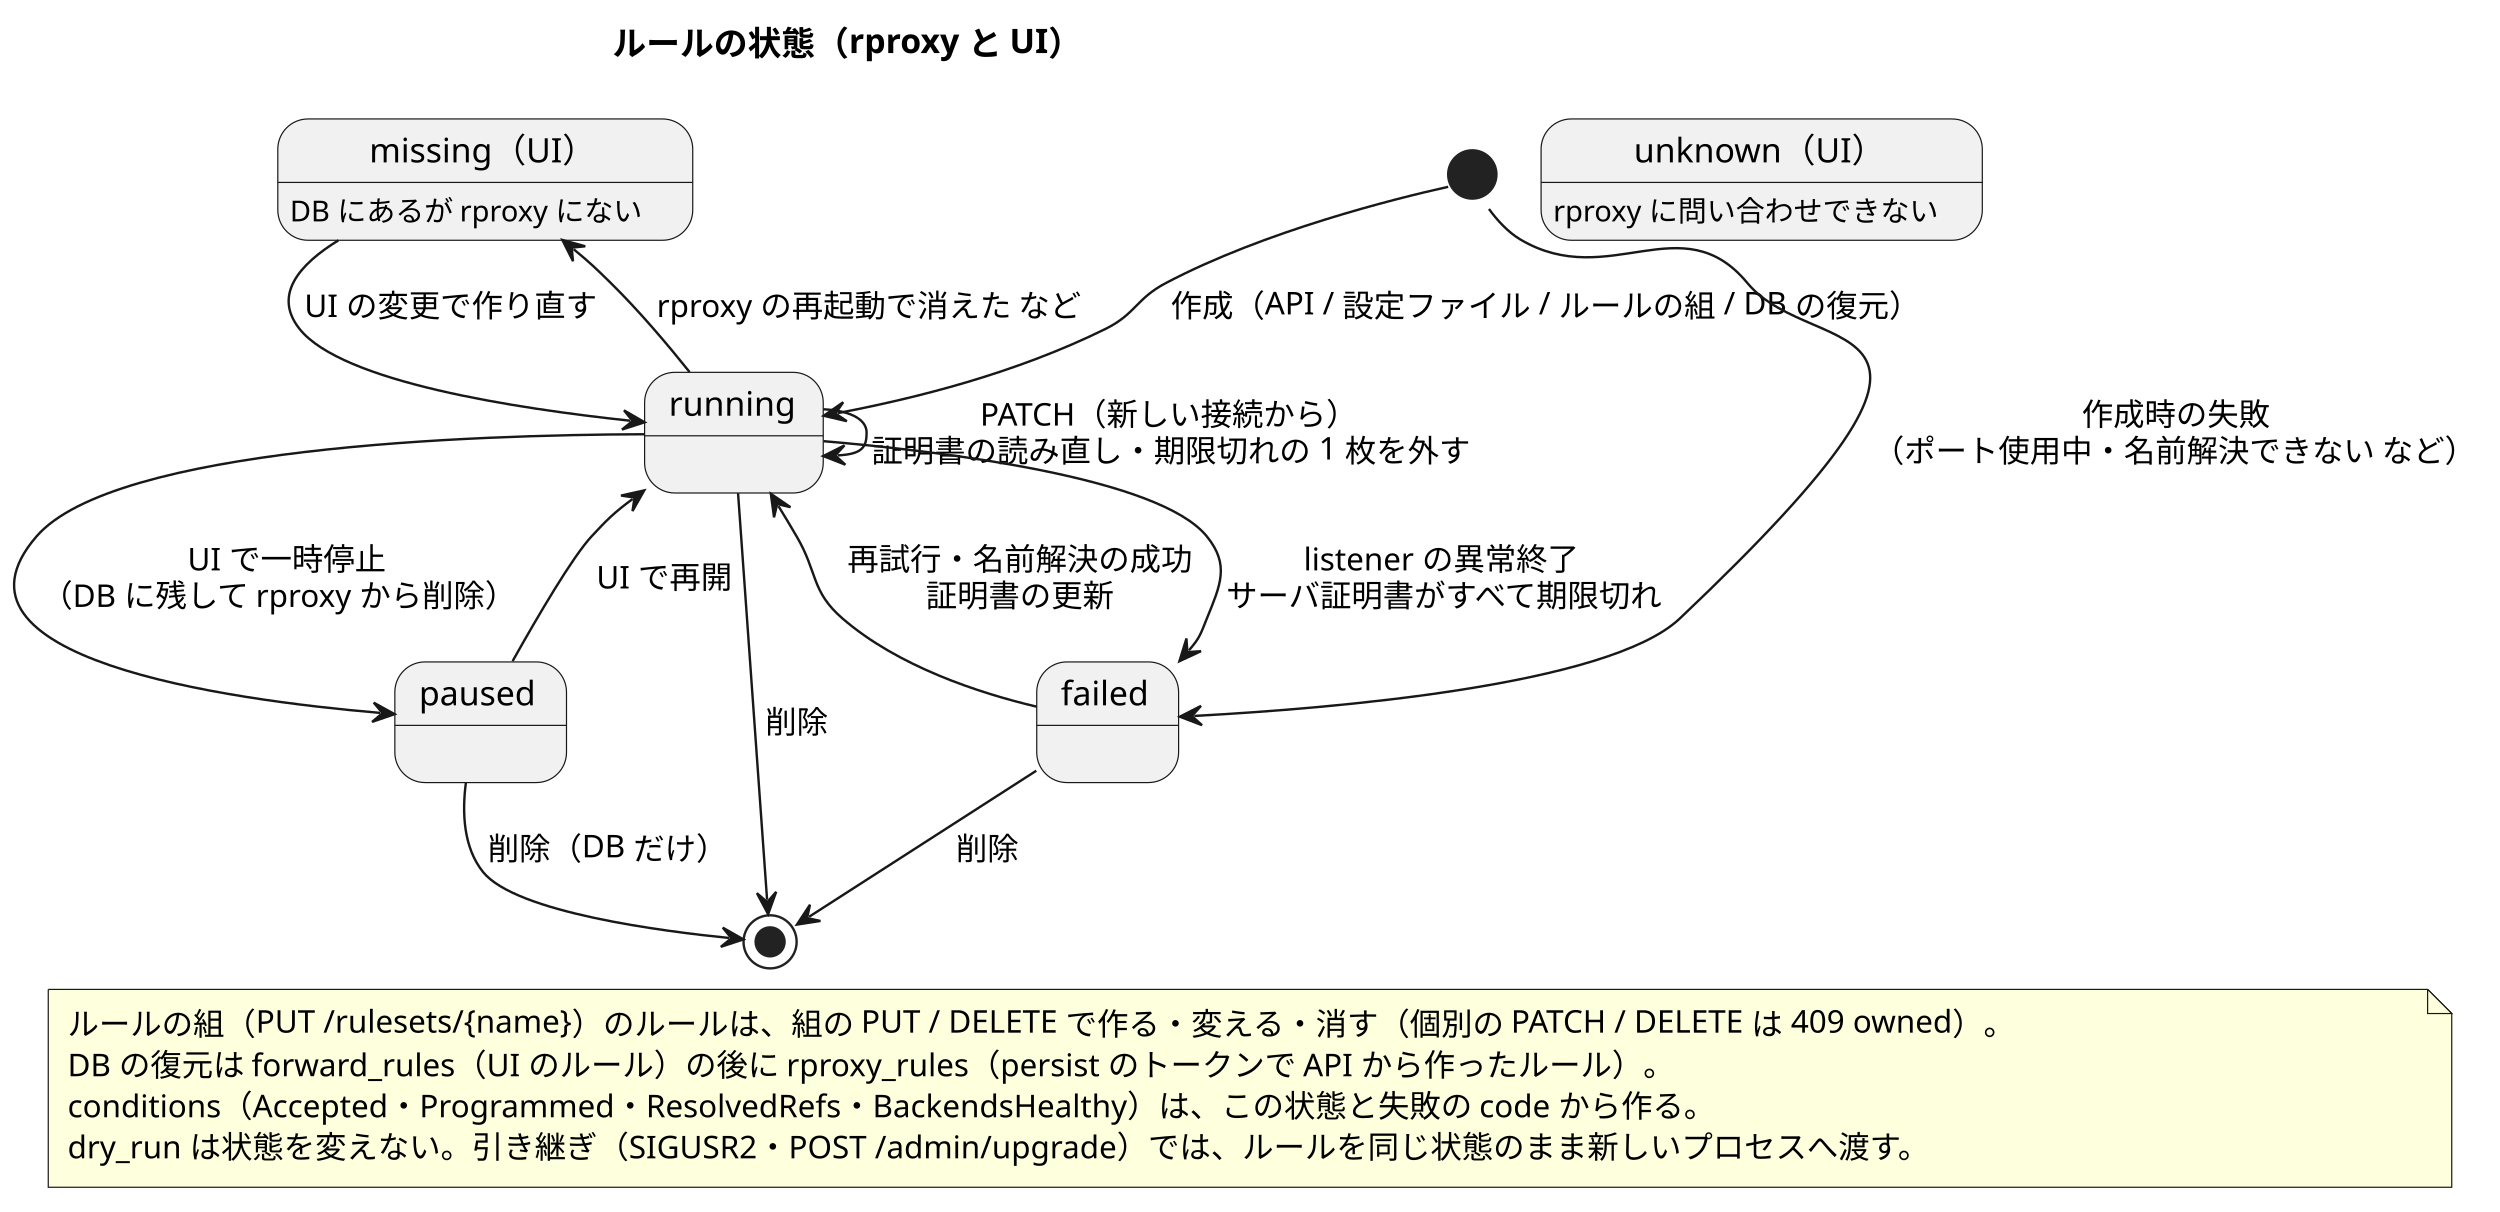
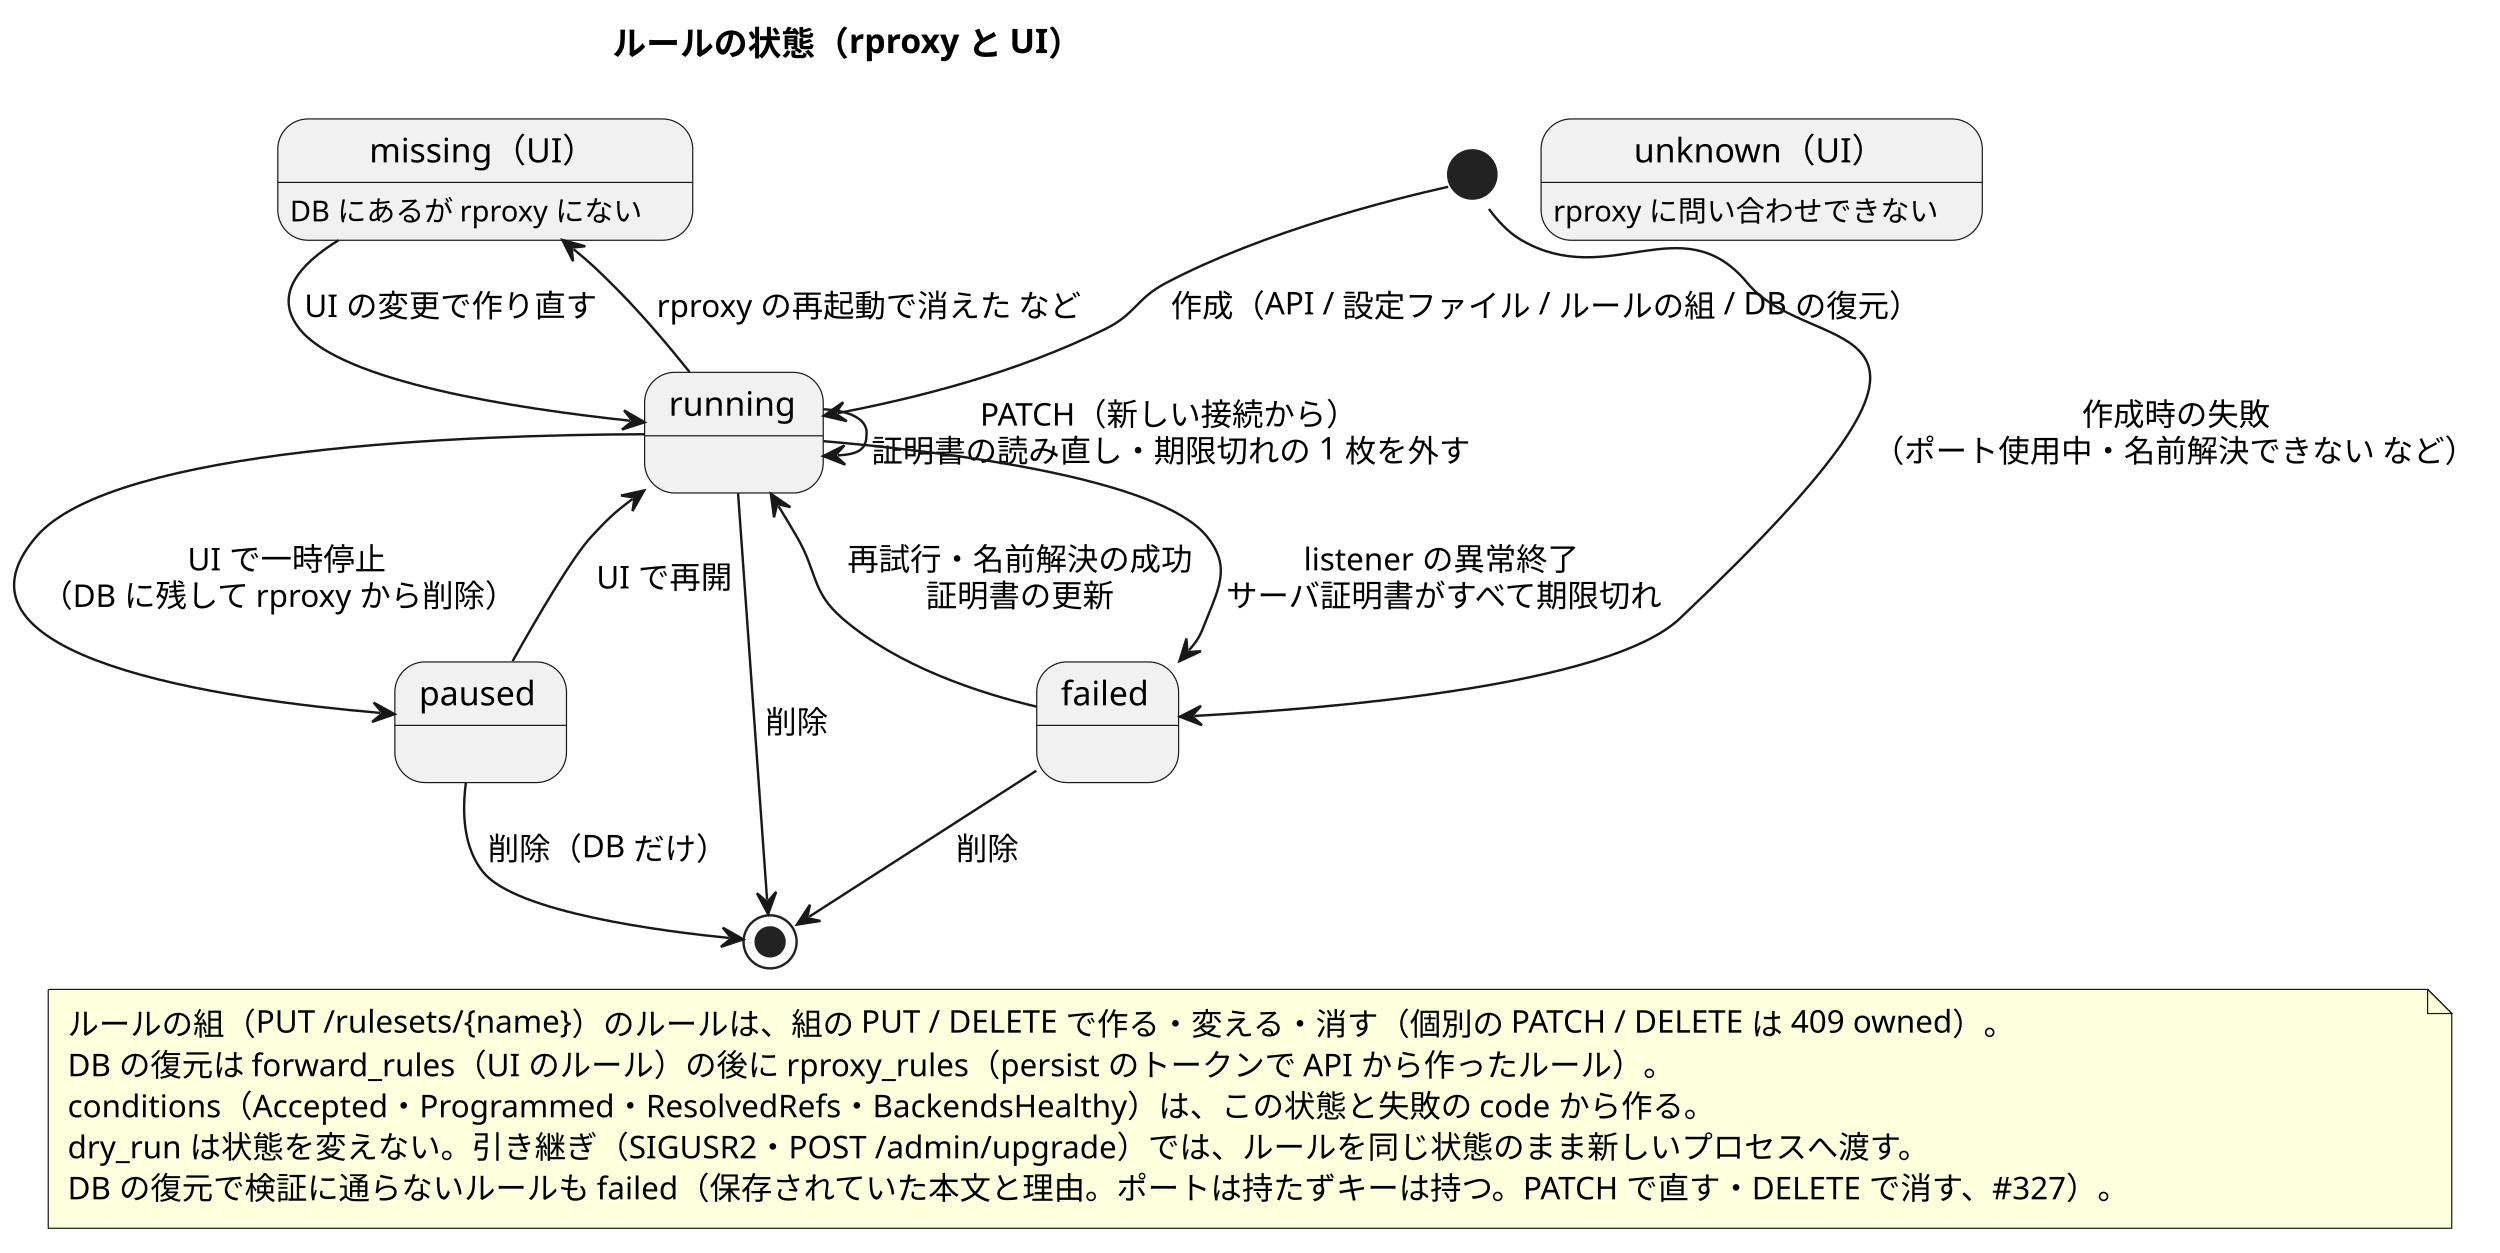
- <svg xmlns="http://www.w3.org/2000/svg" contentStyleType="text/css" data-diagram-type="STATE" height="502px" preserveAspectRatio="none" style="width:1036px;height:502px;background:#FFFFFF;" version="1.1" viewBox="0 0 1036 502" width="1036px" zoomAndPan="magnify">
+ <svg xmlns="http://www.w3.org/2000/svg" contentStyleType="text/css" data-diagram-type="STATE" height="519px" preserveAspectRatio="none" style="width:1036px;height:519px;background:#FFFFFF;" version="1.1" viewBox="0 0 1036 519" width="1036px" zoomAndPan="magnify">
  <defs />
  <g>
    <g class="title" data-source-line="2">
      <text fill="#000000" font-family="sans-serif" font-size="14" font-weight="bold" lengthAdjust="spacing" textLength="203.929" x="253.785" y="22.995">ルールの状態（rproxy と UI）</text>
    </g>
    <g>
      <rect fill="#F1F1F1" height="50.266" rx="12.5" ry="12.5" style="stroke:#181818;stroke-width:0.5;" width="171.946" x="115.125" y="49.297" />
      <line style="stroke:#181818;stroke-width:0.5;" x1="115.125" x2="287.071" y1="75.594" y2="75.594" />
      <text fill="#000000" font-family="sans-serif" font-size="14" lengthAdjust="spacing" textLength="96.141" x="153.028" y="67.292">missing（UI）</text>
      <text fill="#000000" font-family="sans-serif" font-size="12" lengthAdjust="spacing" textLength="151.946" x="120.125" y="91.732">DB にあるが rproxy にない</text>
    </g>
    <g>
      <rect fill="#F1F1F1" height="50.266" rx="12.5" ry="12.5" style="stroke:#181818;stroke-width:0.5;" width="182.845" x="638.625" y="49.297" />
      <line style="stroke:#181818;stroke-width:0.5;" x1="638.625" x2="821.47" y1="75.594" y2="75.594" />
      <text fill="#000000" font-family="sans-serif" font-size="14" lengthAdjust="spacing" textLength="105.991" x="677.052" y="67.292">unknown（UI）</text>
      <text fill="#000000" font-family="sans-serif" font-size="12" lengthAdjust="spacing" textLength="162.845" x="643.625" y="91.732">rproxy に問い合わせできない</text>
    </g>
    <ellipse cx="610.125" cy="72.297" fill="#222222" rx="10" ry="10" style="stroke:#222222;stroke-width:1;" />
    <g>
      <rect fill="#F1F1F1" height="50" rx="12.5" ry="12.5" style="stroke:#181818;stroke-width:0.5;" width="74.024" x="267.125" y="154.297" />
      <line style="stroke:#181818;stroke-width:0.5;" x1="267.125" x2="341.149" y1="180.594" y2="180.594" />
      <text fill="#000000" font-family="sans-serif" font-size="14" lengthAdjust="spacing" textLength="54.024" x="277.125" y="172.292">running</text>
    </g>
    <g>
      <rect fill="#F1F1F1" height="50" rx="12.5" ry="12.5" style="stroke:#181818;stroke-width:0.5;" width="58.787" x="429.625" y="274.297" />
      <line style="stroke:#181818;stroke-width:0.5;" x1="429.625" x2="488.412" y1="300.594" y2="300.594" />
      <text fill="#000000" font-family="sans-serif" font-size="14" lengthAdjust="spacing" textLength="38.787" x="439.625" y="292.292">failed</text>
    </g>
    <g>
      <rect fill="#F1F1F1" height="50" rx="12.5" ry="12.5" style="stroke:#181818;stroke-width:0.5;" width="71.133" x="163.625" y="274.297" />
      <line style="stroke:#181818;stroke-width:0.5;" x1="163.625" x2="234.758" y1="300.594" y2="300.594" />
      <text fill="#000000" font-family="sans-serif" font-size="14" lengthAdjust="spacing" textLength="51.133" x="173.625" y="292.292">paused</text>
    </g>
    <ellipse cx="319.125" cy="390.297" fill="none" rx="11" ry="11" style="stroke:#222222;stroke-width:1;" />
    <ellipse cx="319.125" cy="390.297" fill="#222222" rx="6" ry="6" style="stroke:#222222;stroke-width:1;" />
    <g class="link" data-entity-1="ent0002" data-entity-2="ent0003" data-link-type="dependency" id="lnk4">
      <polygon fill="#181818" points="341.334,172.296,350.925,174.537,346.245,171.358,349.424,166.679,341.334,172.296" style="stroke:#181818;stroke-width:1;" />
      <path d="M600.122,77.414 C578.076,82.33 524.017,95.767 483.125,117.297 C470.776,123.799 470.642,130.125 458.125,136.297 C420.468,154.863 379.341,165.038 347.227,171.171" fill="none" style="stroke:#181818;stroke-width:1;" />
      <text fill="#000000" font-family="sans-serif" font-size="13" x="485.125" y="131.364">作成（API / 設定ファイル / ルールの組 / DB の復元）</text>
    </g>
    <g class="link" data-entity-1="ent0002" data-entity-2="ent0005" data-link-type="dependency" id="lnk6">
      <polygon fill="#181818" points="488.918,297.005,498.121,300.512,493.91,296.735,497.688,292.524,488.918,297.005" style="stroke:#181818;stroke-width:1;" />
      <path d="M617.023,86.607 C620.409,91.233 624.892,96.212 630.125,99.297 C666.769,120.897 697.022,84.512 724.125,117.297 C751.89,150.883 836.942,122.864 696.125,256.297 C666.702,284.176 551.76,293.596 494.909,296.68" fill="none" style="stroke:#181818;stroke-width:1;" />
      <text fill="#000000" font-family="sans-serif" font-size="13" lengthAdjust="spacing" textLength="78" x="862.691" y="176.364">作成時の失敗</text>
      <text fill="#000000" font-family="sans-serif" font-size="13" lengthAdjust="spacing" textLength="251.133" x="776.125" y="191.497">（ポート使用中・名前解決できない など）</text>
    </g>
    <g class="link" data-entity-1="ent0003" data-entity-2="ent0003" data-link-type="dependency" id="lnk7">
      <polygon fill="#181818" points="341.14,188.987,350.314,192.57,346.135,188.758,349.947,184.579,341.14,188.987" style="stroke:#181818;stroke-width:1;" />
      <path d="M341.14,169.606 C351.334,170.075 359.125,173.305 359.125,179.297 C359.125,185.289 357.328,188.244 347.134,188.712" fill="none" style="stroke:#181818;stroke-width:1;" />
      <text fill="#000000" font-family="sans-serif" font-size="13" lengthAdjust="spacing" textLength="160.526" x="406.13" y="176.364">PATCH（新しい接続から）</text>
      <text fill="#000000" font-family="sans-serif" font-size="13" lengthAdjust="spacing" textLength="250.536" x="361.125" y="191.497">証明書の読み直し・期限切れの 1 枚を外す</text>
    </g>
    <g class="link" data-entity-1="ent0003" data-entity-2="ent0005" data-link-type="dependency" id="lnk8">
      <polygon fill="#181818" points="488.755,273.996,497.689,269.85,492.045,270.23,491.664,264.586,488.755,273.996" style="stroke:#181818;stroke-width:1;" />
      <path d="M341.339,182.836 C392.52,187.192 480.544,198.076 500.125,222.297 C509.625,234.048 505.823,242.301 500.125,256.297 C497.512,262.714 497.341,264.168 492.703,269.477" fill="none" style="stroke:#181818;stroke-width:1;" />
      <text fill="#000000" font-family="sans-serif" font-size="13" lengthAdjust="spacing" textLength="117.806" x="540.222" y="236.364">listener の異常終了</text>
      <text fill="#000000" font-family="sans-serif" font-size="13" lengthAdjust="spacing" textLength="182" x="508.125" y="251.497">サーバ証明書がすべて期限切れ</text>
    </g>
    <g class="link" data-entity-1="ent0005" data-entity-2="ent0003" data-link-type="dependency" id="lnk9">
      <polygon fill="#181818" points="319.434,204.615,320.757,214.374,322.06,208.869,327.565,210.172,319.434,204.615" style="stroke:#181818;stroke-width:1;" />
      <path d="M429.613,292.86 C405.648,287.179 372.164,276.219 349.125,256.297 C336.031,244.974 338.905,237.215 330.125,222.297 C326.732,216.532 326.144,215.487 322.585,209.72" fill="none" style="stroke:#181818;stroke-width:1;" />
      <text fill="#000000" font-family="sans-serif" font-size="13" lengthAdjust="spacing" textLength="143" x="351.125" y="236.364">再試行・名前解決の成功</text>
      <text fill="#000000" font-family="sans-serif" font-size="13" lengthAdjust="spacing" textLength="78" x="383.625" y="251.497">証明書の更新</text>
    </g>
    <g class="link" data-entity-1="ent0003" data-entity-2="ent0010" data-link-type="dependency" id="lnk11">
      <polygon fill="#181818" points="163.502,295.941,154.877,291.186,158.52,295.514,154.193,299.157,163.502,295.941" style="stroke:#181818;stroke-width:1;" />
      <path d="M266.871,179.951 C196.293,180.175 47.261,185.153 15.125,222.297 C-28.576,272.808 92.575,289.854 157.524,295.428" fill="none" style="stroke:#181818;stroke-width:1;" />
      <text fill="#000000" font-family="sans-serif" font-size="13" lengthAdjust="spacing" textLength="82.481" x="77.688" y="236.364">UI で一時停止</text>
      <text fill="#000000" font-family="sans-serif" font-size="13" lengthAdjust="spacing" textLength="203.608" x="17.125" y="251.497">（DB に残して rproxy から削除）</text>
    </g>
    <g class="link" data-entity-1="ent0010" data-entity-2="ent0003" data-link-type="dependency" id="lnk12">
      <polygon fill="#181818" points="266.971,203.23,257.354,205.355,262.948,206.198,262.104,211.792,266.971,203.23" style="stroke:#181818;stroke-width:1;" />
      <path d="M212.418,273.978 C223.007,255.082 237.308,230.718 245.125,222.297 C251.54,215.386 254.433,212.482 262.143,206.792" fill="none" style="stroke:#181818;stroke-width:1;" />
      <text fill="#000000" font-family="sans-serif" font-size="13" lengthAdjust="spacing" textLength="56.481" x="247.125" y="243.864">UI で再開</text>
    </g>
    <g class="link" data-entity-1="ent0003" data-entity-2="ent0013" data-link-type="dependency" id="lnk14">
      <polygon fill="#181818" points="318.306,378.829,321.654,369.567,317.95,373.842,313.675,370.137,318.306,378.829" style="stroke:#181818;stroke-width:1;" />
      <path d="M305.846,204.387 C309.078,249.635 315.515,339.764 317.878,372.844" fill="none" style="stroke:#181818;stroke-width:1;" />
      <text fill="#000000" font-family="sans-serif" font-size="13" lengthAdjust="spacing" textLength="26" x="317.125" y="303.864">削除</text>
    </g>
    <g class="link" data-entity-1="ent0005" data-entity-2="ent0013" data-link-type="dependency" id="lnk15">
      <polygon fill="#181818" points="330.249,383.145,339.983,381.643,334.455,380.442,335.657,374.914,330.249,383.145" style="stroke:#181818;stroke-width:1;" />
      <path d="M429.434,319.384 C398.452,339.301 356.535,366.247 335.296,379.901" fill="none" style="stroke:#181818;stroke-width:1;" />
      <text fill="#000000" font-family="sans-serif" font-size="13" lengthAdjust="spacing" textLength="26" x="396.125" y="356.364">削除</text>
    </g>
    <g class="link" data-entity-1="ent0010" data-entity-2="ent0013" data-link-type="dependency" id="lnk16">
      <polygon fill="#181818" points="308.065,389.291,299.509,384.413,303.09,388.792,298.711,392.373,308.065,389.291" style="stroke:#181818;stroke-width:1;" />
      <path d="M193.07,324.341 C191.445,336.639 191.993,351.118 200.125,361.297 C213.663,378.243 275.221,385.998 302.095,388.692" fill="none" style="stroke:#181818;stroke-width:1;" />
      <text fill="#000000" font-family="sans-serif" font-size="13" lengthAdjust="spacing" textLength="101.061" x="202.125" y="356.364">削除（DB だけ）</text>
    </g>
    <g class="link" data-entity-1="ent0003" data-entity-2="ent0002" data-link-type="dependency" id="lnk17">
      <polygon fill="#181818" points="233.043,99.443,237.459,108.247,236.907,102.617,242.537,102.065,233.043,99.443" style="stroke:#181818;stroke-width:1;" />
      <path d="M285.768,154.185 C276.483,142.569 264.74,128.717 253.125,117.297 C246.919,111.195 244.522,108.871 237.68,103.252" fill="none" style="stroke:#181818;stroke-width:1;" />
      <text fill="#000000" font-family="sans-serif" font-size="13" lengthAdjust="spacing" textLength="180.547" x="272.125" y="131.364">rproxy の再起動で消えた など</text>
    </g>
    <g class="link" data-entity-1="ent0002" data-entity-2="ent0003" data-link-type="dependency" id="lnk18">
      <polygon fill="#181818" points="267.115,174.993,258.593,170.055,262.144,174.459,257.74,178.01,267.115,174.993" style="stroke:#181818;stroke-width:1;" />
      <path d="M140.263,99.58 C123.74,109.731 113.1,122.403 124.125,136.297 C141.628,158.354 213.762,169.268 261.149,174.353" fill="none" style="stroke:#181818;stroke-width:1;" />
      <text fill="#000000" font-family="sans-serif" font-size="13" lengthAdjust="spacing" textLength="121.482" x="126.125" y="131.364">UI の変更で作り直す</text>
    </g>
    <g class="entity">
-       <path d="M20,410 L20,492 L1016,492 L1016,420 L1006,410 L20,410" fill="#FEFFDD" style="stroke:#181818;stroke-width:0.5;" />
+       <path d="M20,410 L20,509 L1016,509 L1016,420 L1006,410 L20,410" fill="#FEFFDD" style="stroke:#181818;stroke-width:0.5;" />
      <path d="M1006,410 L1006,420 L1016,420 L1006,410" fill="#FEFFDD" style="stroke:#181818;stroke-width:0.5;" />
      <text fill="#000000" font-family="sans-serif" font-size="13" x="28" y="429">ルールの組（PUT /rulesets/{name}）のルールは、組の PUT / DELETE で作る・変える・消す（個別の PATCH / DELETE は 409 owned）。</text>
      <text fill="#000000" font-family="sans-serif" font-size="13" x="28" y="446">DB の復元は forward_rules（UI のルール）の後に rproxy_rules（persist のトークンで API から作ったルール）。</text>
      <text fill="#000000" font-family="sans-serif" font-size="13" x="28" y="463">conditions（Accepted・Programmed・ResolvedRefs・BackendsHealthy）は、この状態と失敗の code から作る。</text>
      <text fill="#000000" font-family="sans-serif" font-size="13" x="28" y="480">dry_run は状態を変えない。引き継ぎ（SIGUSR2・POST /admin/upgrade）では、ルールを同じ状態のまま新しいプロセスへ渡す。</text>
+       <text fill="#000000" font-family="sans-serif" font-size="13" x="28" y="497">DB の復元で検証に通らないルールも failed（保存されていた本文と理由。ポートは持たずキーは持つ。PATCH で直す・DELETE で消す、#327）。</text>
    </g>
  </g>
</svg>
